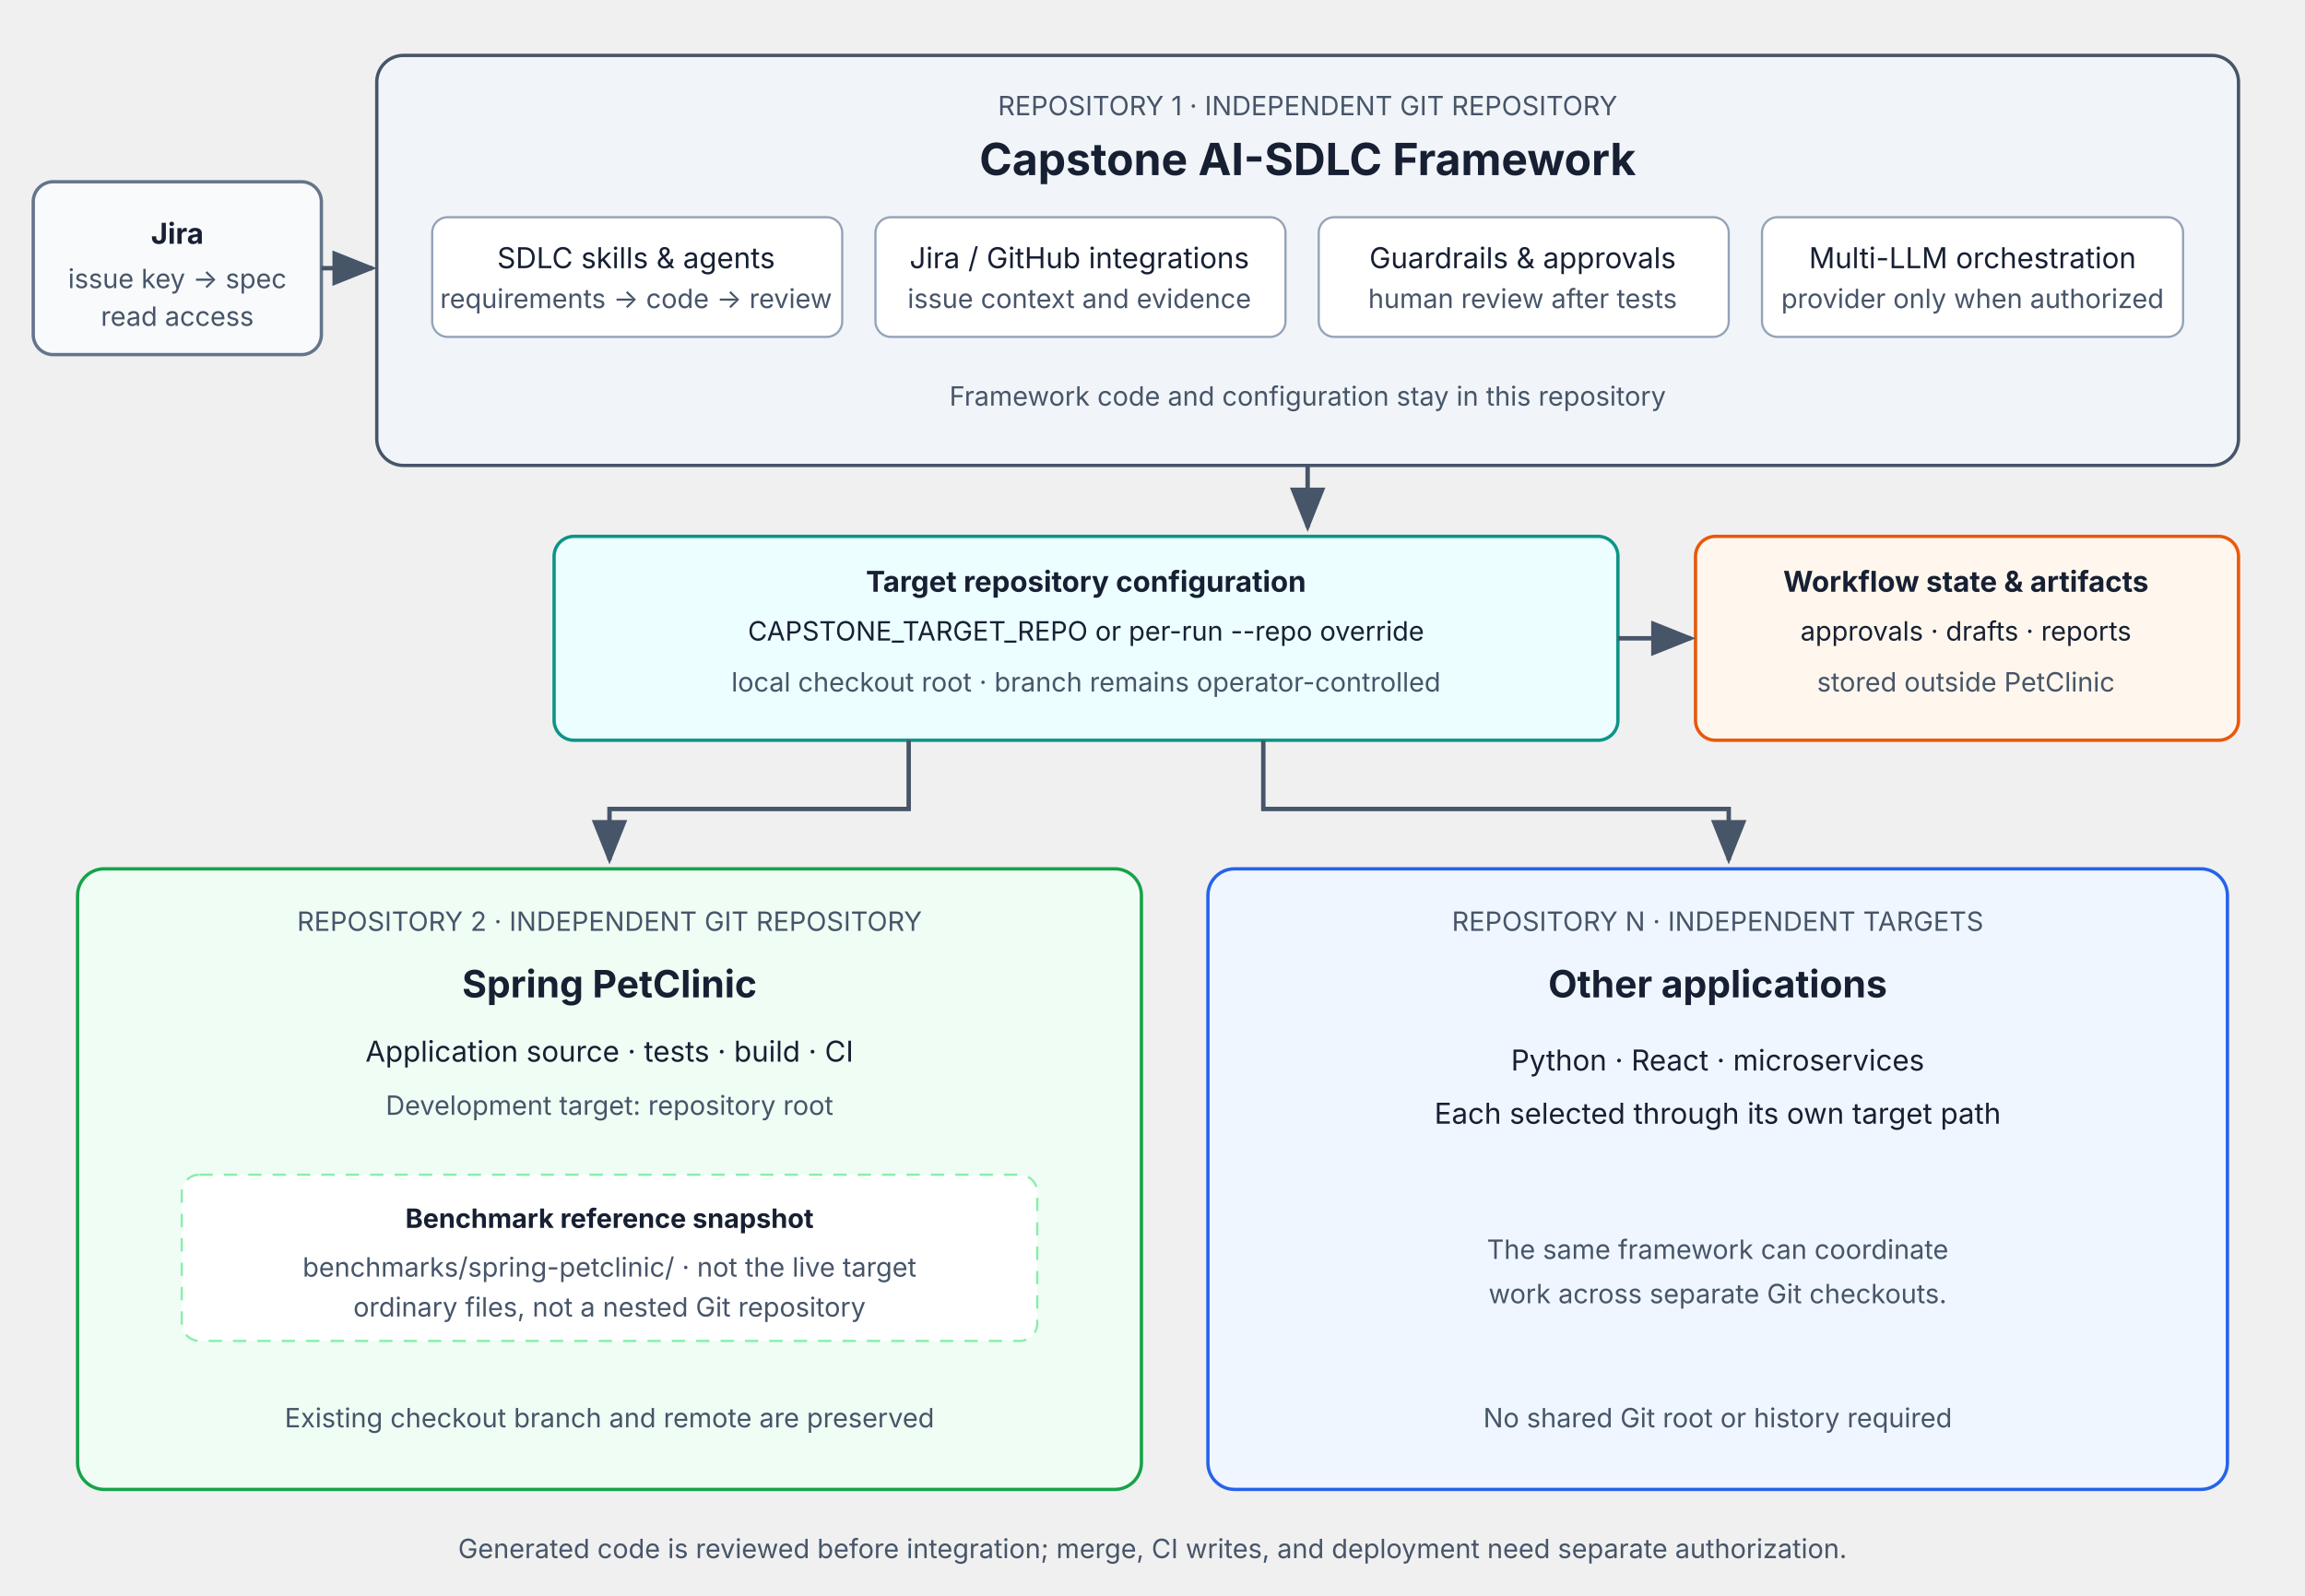
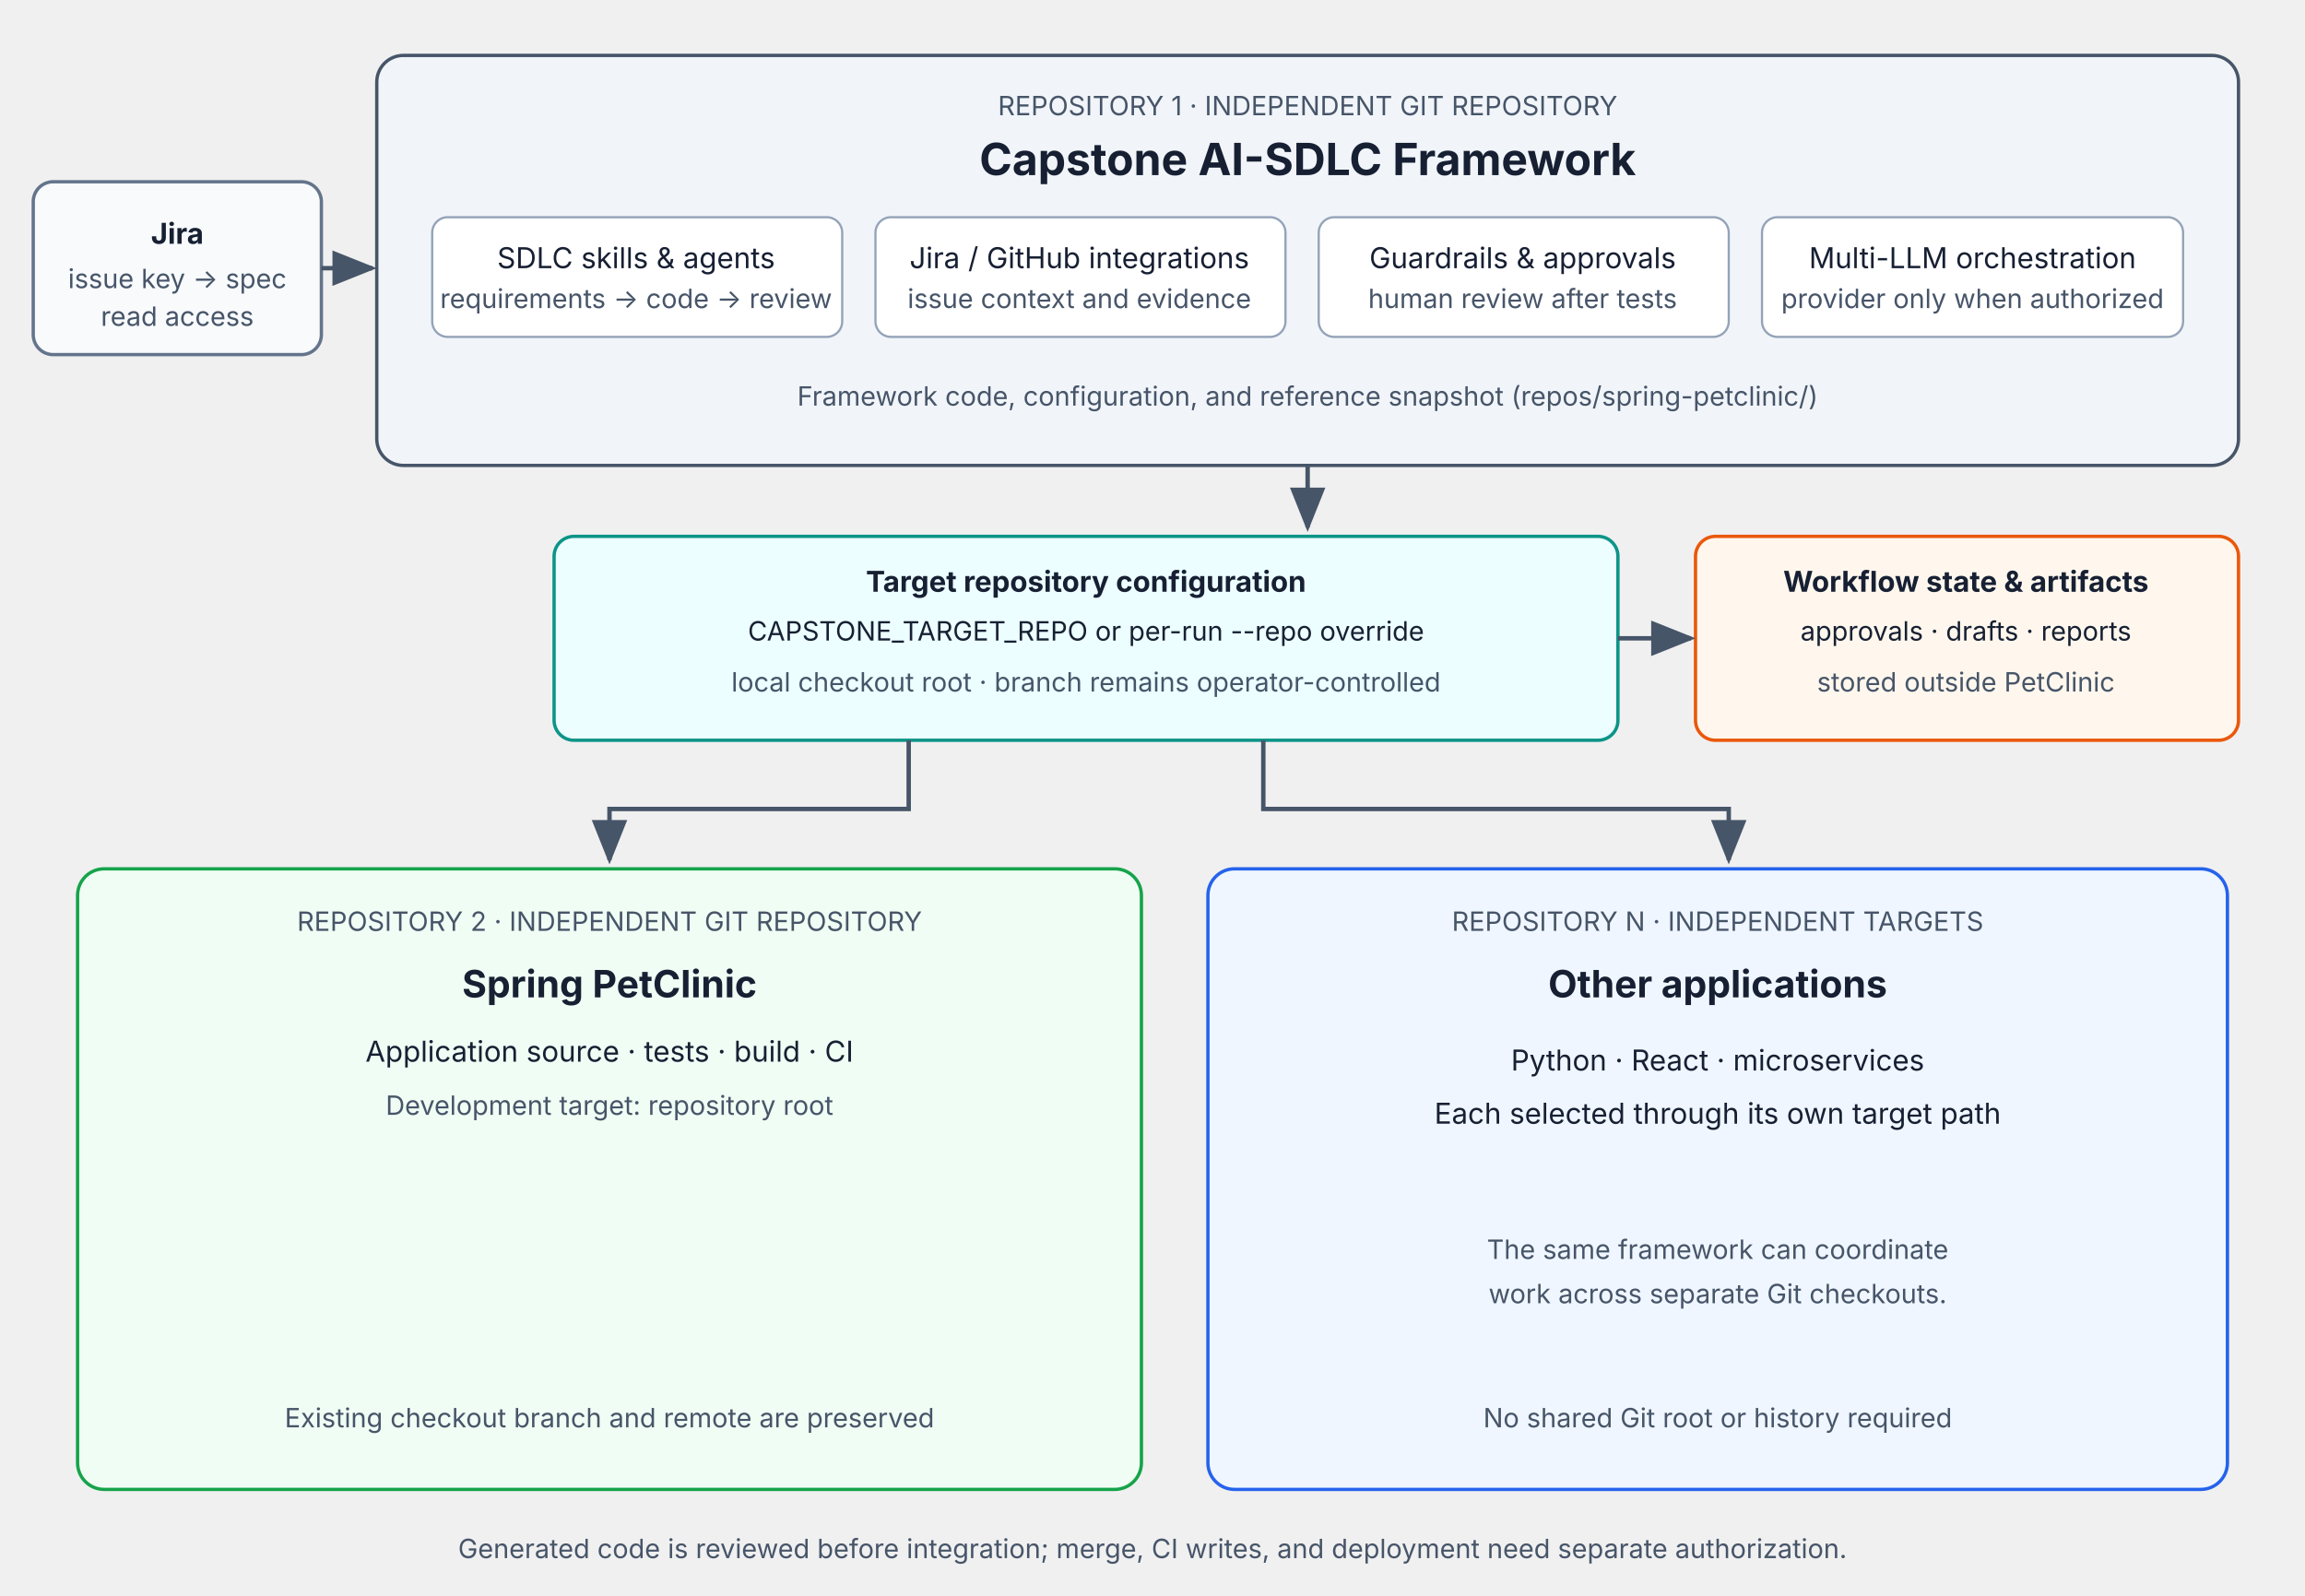
<svg xmlns="http://www.w3.org/2000/svg" viewBox="0 0 1040 720" role="img" aria-labelledby="title description">
  <defs>
    <marker id="arrow" markerWidth="10" markerHeight="8" refX="9" refY="4" orient="auto">
      <path d="M0 0 L10 4 L0 8 Z" fill="#475569" />
    </marker>
    <style>
      text { font-family: -apple-system, BlinkMacSystemFont, "Segoe UI", sans-serif; fill: #172033; }
      .label { font-size: 13px; }
      .small { font-size: 12px; }
      .muted { fill: #475569; }
      .title { font-size: 20px; font-weight: 700; }
      .repo-title { font-size: 17px; font-weight: 700; }
      .panel { fill: #f8fafc; stroke: #64748b; stroke-width: 1.5; }
      .framework { fill: #f1f5f9; stroke: #475569; }
      .petclinic { fill: #f0fdf4; stroke: #16a34a; }
      .other { fill: #eff6ff; stroke: #2563eb; }
      .config { fill: #ecfeff; stroke: #0d9488; }
      .artifact { fill: #fff7ed; stroke: #ea580c; }
      .tile { fill: #ffffff; stroke: #94a3b8; }
      .flow { fill: none; stroke: #475569; stroke-width: 2; marker-end: url(#arrow); }
      .dashed { stroke-dasharray: 6 5; }
    </style>
  </defs>
  <rect x="170" y="25" width="840" height="185" rx="12" class="panel framework" />
  <text x="590" y="52" text-anchor="middle" class="small muted">REPOSITORY 1 · INDEPENDENT GIT REPOSITORY</text>
  <text x="590" y="79" text-anchor="middle" class="title">Capstone AI-SDLC Framework</text>
  <rect x="195" y="98" width="185" height="54" rx="7" class="tile" />
  <text x="287" y="121" text-anchor="middle" class="label">SDLC skills &amp; agents</text>
  <text x="287" y="139" text-anchor="middle" class="small muted">requirements → code → review</text>
  <rect x="395" y="98" width="185" height="54" rx="7" class="tile" />
  <text x="487" y="121" text-anchor="middle" class="label">Jira / GitHub integrations</text>
  <text x="487" y="139" text-anchor="middle" class="small muted">issue context and evidence</text>
  <rect x="595" y="98" width="185" height="54" rx="7" class="tile" />
  <text x="687" y="121" text-anchor="middle" class="label">Guardrails &amp; approvals</text>
  <text x="687" y="139" text-anchor="middle" class="small muted">human review after tests</text>
  <rect x="795" y="98" width="190" height="54" rx="7" class="tile" />
  <text x="890" y="121" text-anchor="middle" class="label">Multi-LLM orchestration</text>
  <text x="890" y="139" text-anchor="middle" class="small muted">provider only when authorized</text>
-   <text x="590" y="183" text-anchor="middle" class="small muted">Framework code and configuration stay in this repository</text>
+   <text x="590" y="183" text-anchor="middle" class="small muted">Framework code, configuration, and reference snapshot (repos/spring-petclinic/)</text>
  <rect x="15" y="82" width="130" height="78" rx="9" class="panel" />
  <text x="80" y="110" text-anchor="middle" class="label" font-weight="700">Jira</text>
  <text x="80" y="130" text-anchor="middle" class="small muted">issue key → spec</text>
  <text x="80" y="147" text-anchor="middle" class="small muted">read access</text>
  <path d="M145 121 H168" class="flow" />
  <path d="M590 210 V238" class="flow" />
  <rect x="250" y="242" width="480" height="92" rx="9" class="panel config" />
  <text x="490" y="267" text-anchor="middle" class="label" font-weight="700">Target repository configuration</text>
  <text x="490" y="289" text-anchor="middle" class="small">CAPSTONE_TARGET_REPO or per-run --repo override</text>
  <text x="490" y="312" text-anchor="middle" class="small muted">local checkout root · branch remains operator-controlled</text>
  <rect x="765" y="242" width="245" height="92" rx="9" class="panel artifact" />
  <text x="887" y="267" text-anchor="middle" class="label" font-weight="700">Workflow state &amp; artifacts</text>
  <text x="887" y="289" text-anchor="middle" class="small">approvals · drafts · reports</text>
  <text x="887" y="312" text-anchor="middle" class="small muted">stored outside PetClinic</text>
  <path d="M730 288 H763" class="flow" />
  <path d="M410 334 V365 H275 V388" class="flow" />
  <path d="M570 334 V365 H780 V388" class="flow" />
  <rect x="35" y="392" width="480" height="280" rx="12" class="panel petclinic" />
  <text x="275" y="420" text-anchor="middle" class="small muted">REPOSITORY 2 · INDEPENDENT GIT REPOSITORY</text>
  <text x="275" y="450" text-anchor="middle" class="repo-title">Spring PetClinic</text>
  <text x="275" y="479" text-anchor="middle" class="label">Application source · tests · build · CI</text>
  <text x="275" y="503" text-anchor="middle" class="small muted">Development target: repository root</text>
-   <rect x="82" y="530" width="386" height="75" rx="8" fill="#ffffff" stroke="#86efac" stroke-dasharray="6 5" />
-   <text x="275" y="554" text-anchor="middle" class="small" font-weight="700">Benchmark reference snapshot</text>
-   <text x="275" y="576" text-anchor="middle" class="small muted">benchmarks/spring-petclinic/ · not the live target</text>
-   <text x="275" y="594" text-anchor="middle" class="small muted">ordinary files, not a nested Git repository</text>
  <text x="275" y="644" text-anchor="middle" class="small muted">Existing checkout branch and remote are preserved</text>
  <rect x="545" y="392" width="460" height="280" rx="12" class="panel other" />
  <text x="775" y="420" text-anchor="middle" class="small muted">REPOSITORY N · INDEPENDENT TARGETS</text>
  <text x="775" y="450" text-anchor="middle" class="repo-title">Other applications</text>
  <text x="775" y="483" text-anchor="middle" class="label">Python · React · microservices</text>
  <text x="775" y="507" text-anchor="middle" class="label">Each selected through its own target path</text>
  <text x="775" y="568" text-anchor="middle" class="small muted">The same framework can coordinate</text>
  <text x="775" y="588" text-anchor="middle" class="small muted">work across separate Git checkouts.</text>
  <text x="775" y="644" text-anchor="middle" class="small muted">No shared Git root or history required</text>
  <text x="520" y="703" text-anchor="middle" class="small muted">Generated code is reviewed before integration; merge, CI writes, and deployment need separate authorization.</text>
</svg>
